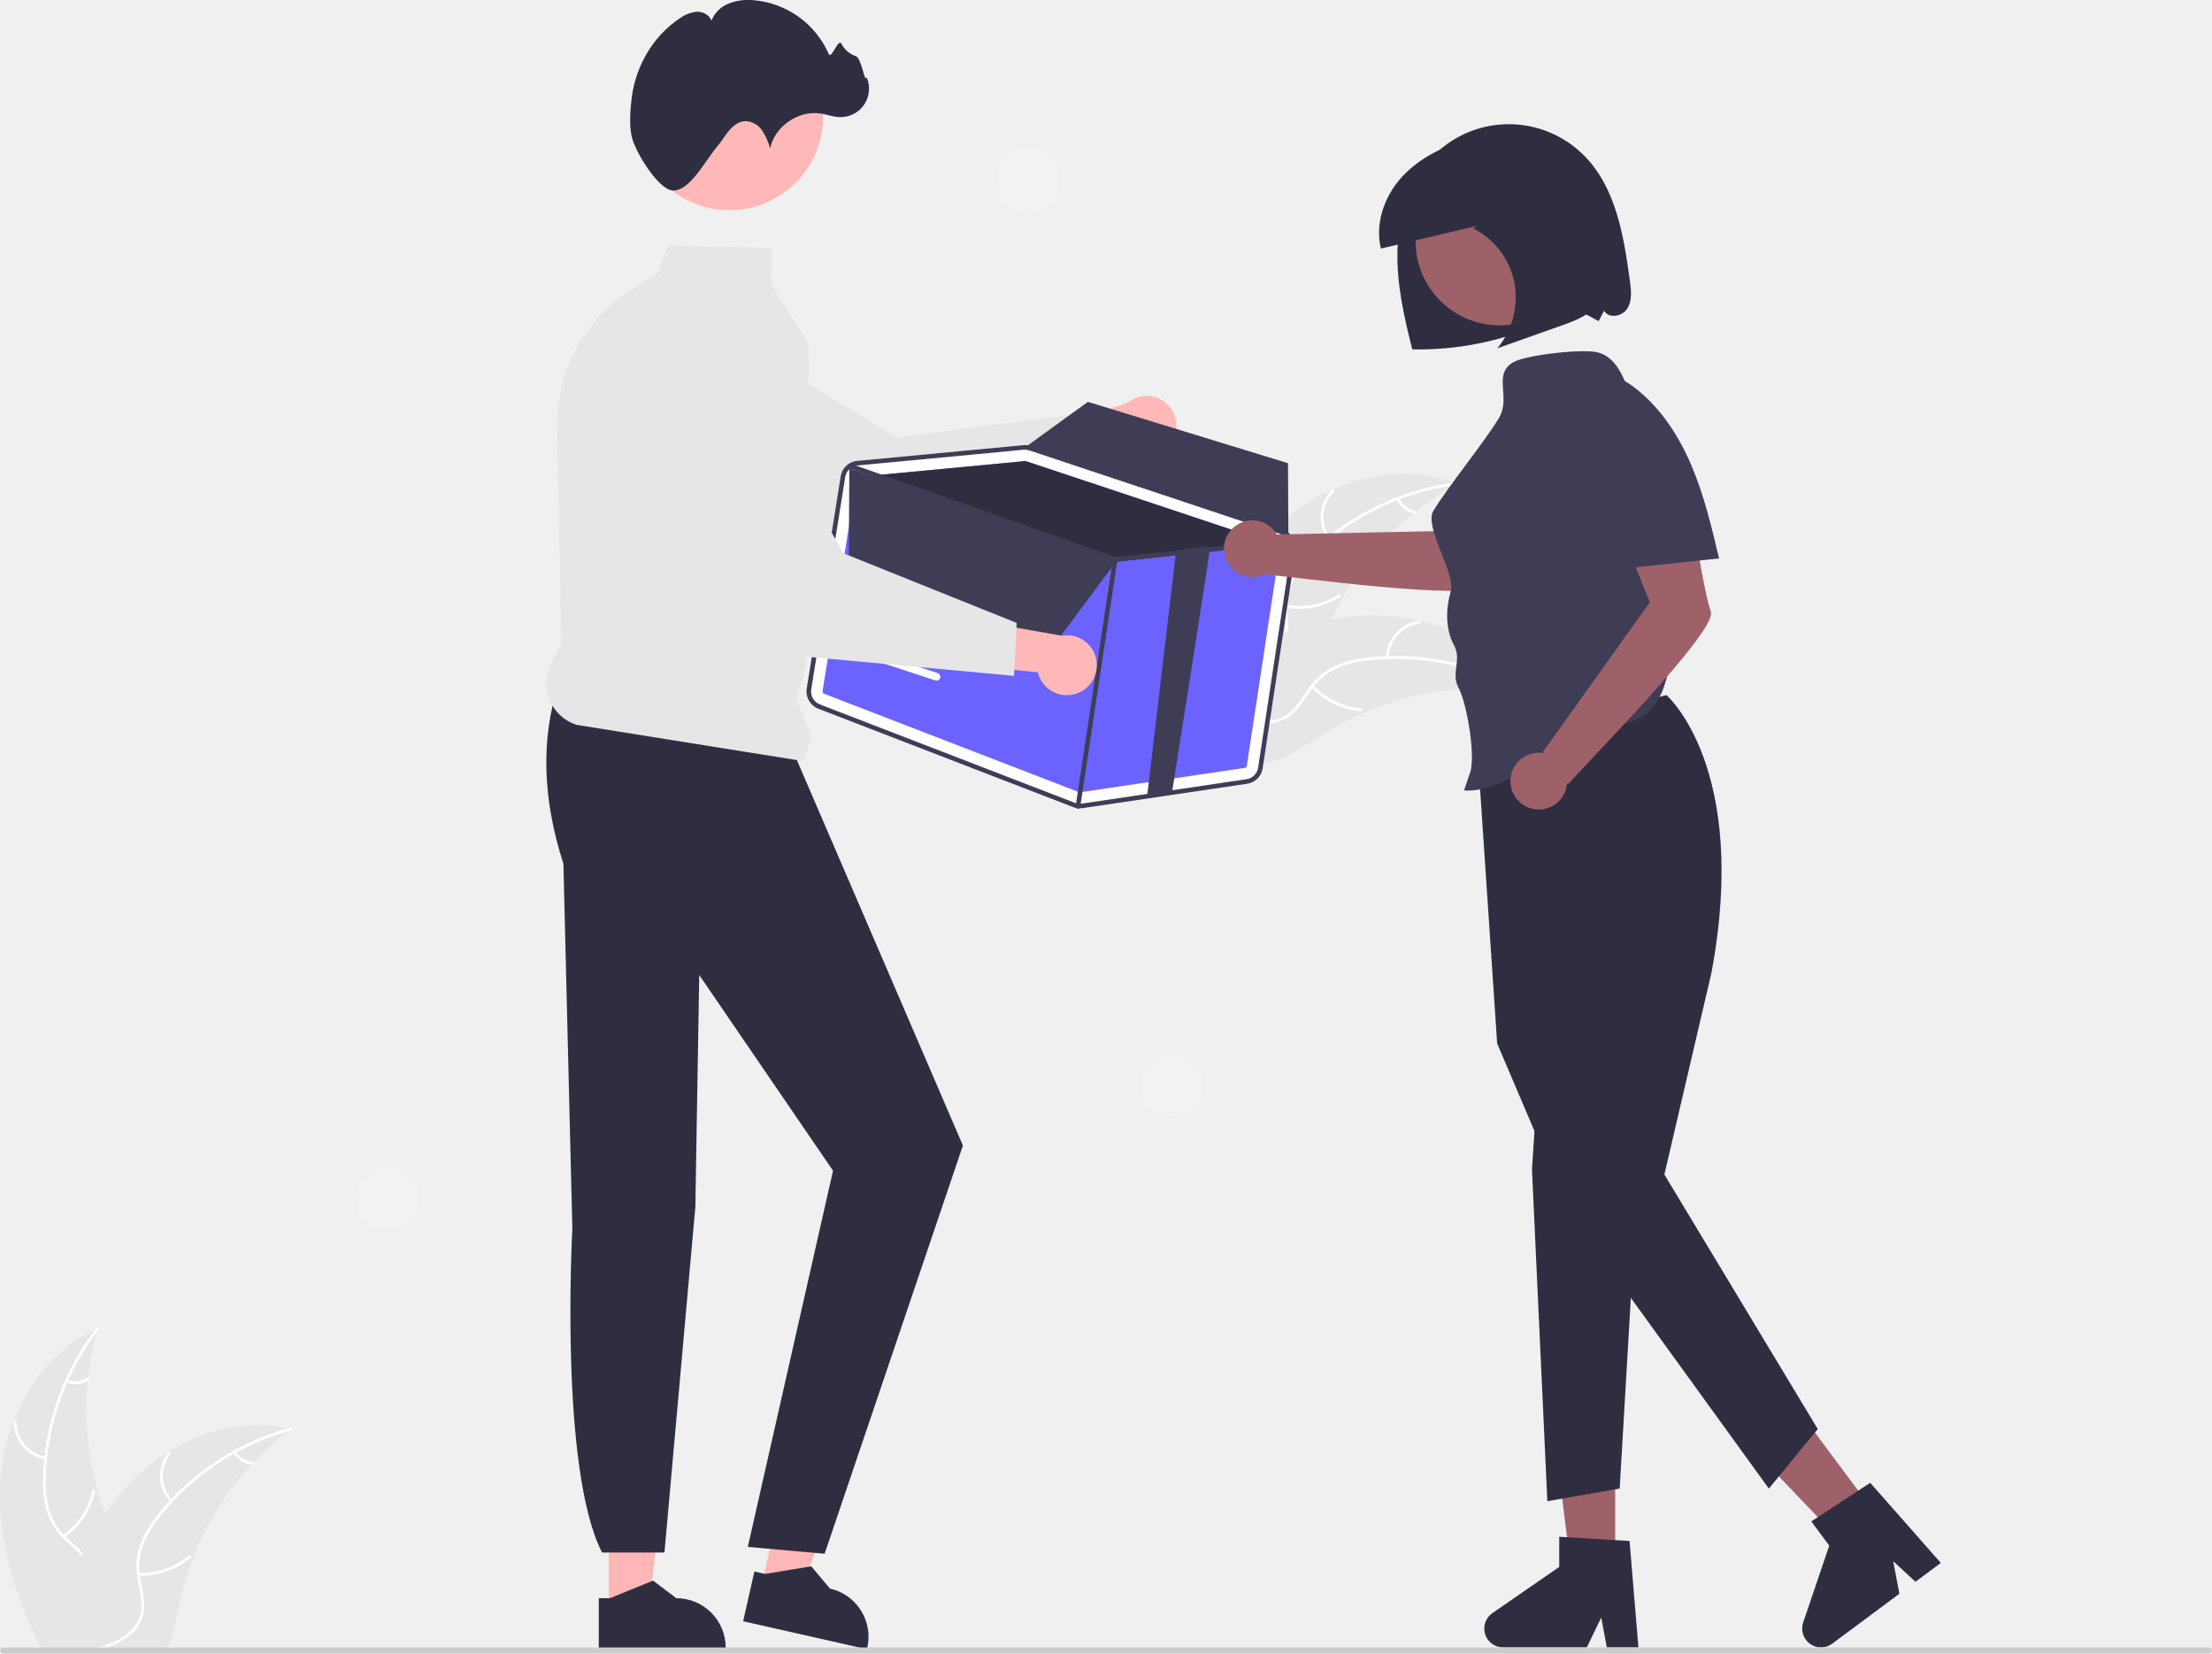
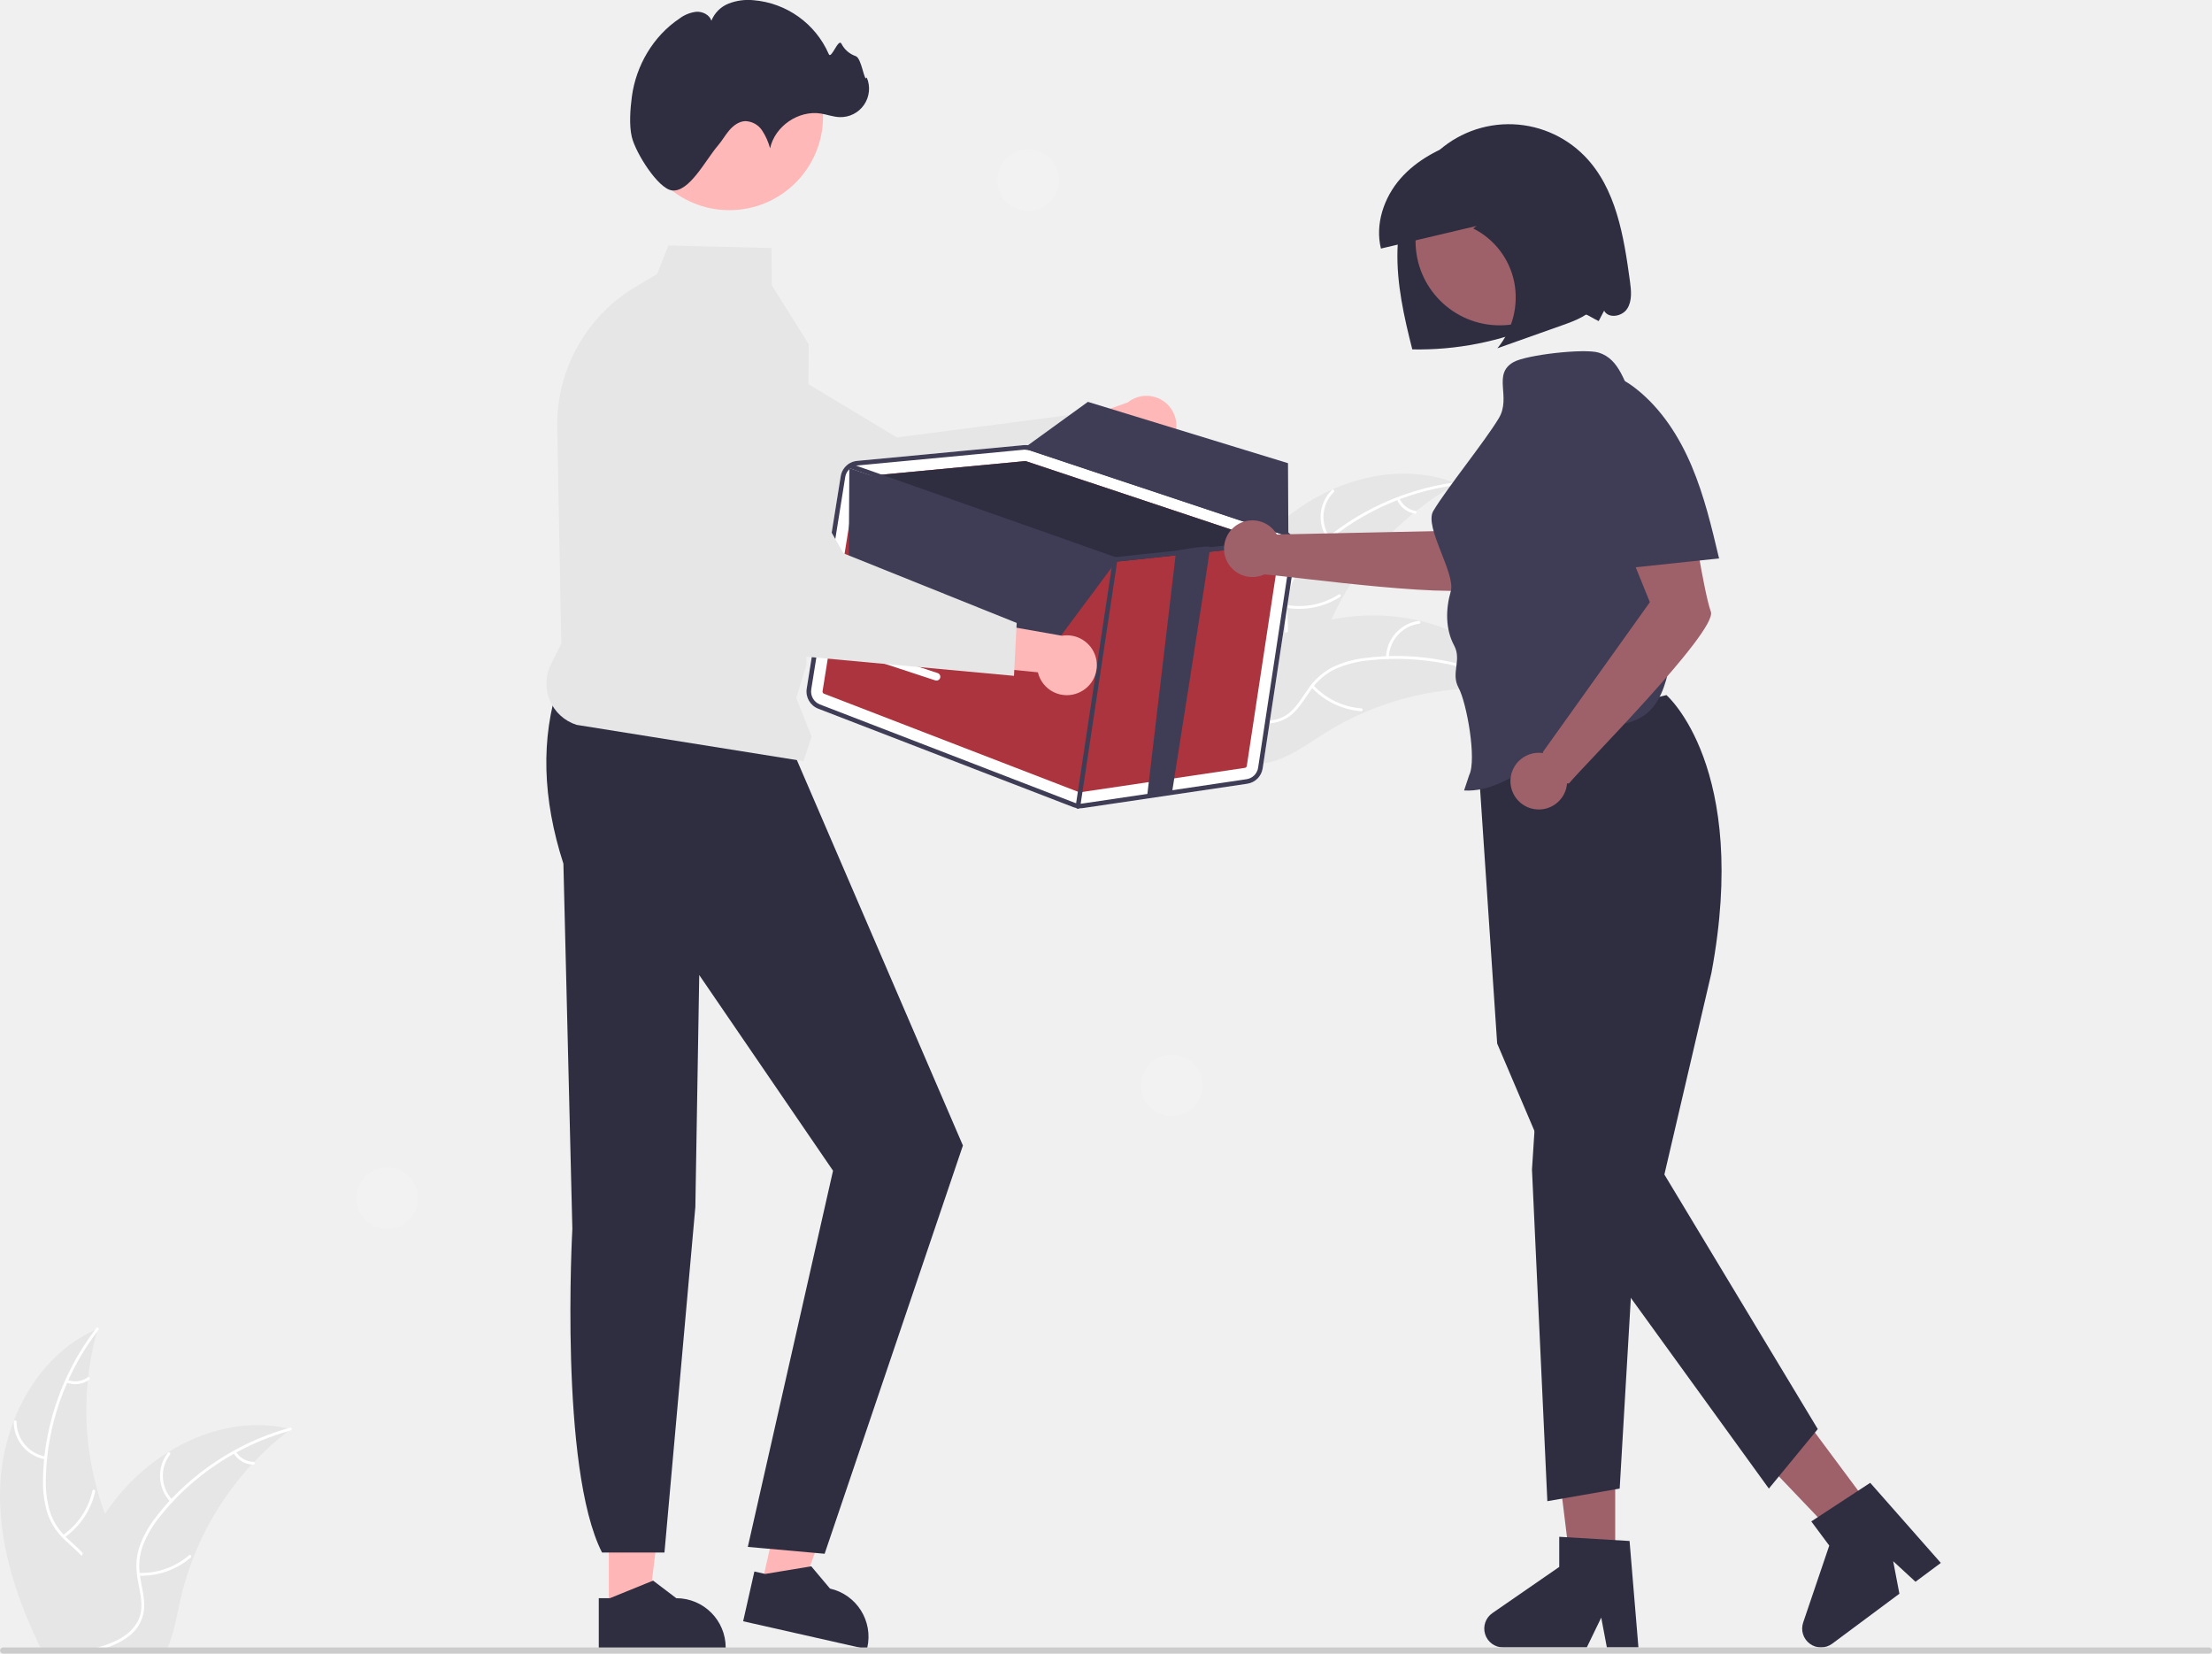
<svg xmlns="http://www.w3.org/2000/svg" data-name="Layer 1" width="862.703" height="644.786" viewBox="0 0 862.703 644.786">
  <polygon points="629.943 612.644 612.777 612.644 604.608 546.435 629.943 546.435 629.943 612.644" fill="#9e616a" />
  <path d="M807.651,769.992H795.341l-2.197-11.622-5.628,11.622H754.867A7.339,7.339,0,0,1,750.697,756.614l26.072-18.007v-11.749l27.424,1.637Z" transform="translate(-168.6484 -127.607)" fill="#2f2e41" />
  <polygon points="731.923 590.981 718.148 601.224 672.085 552.969 692.415 537.851 731.923 590.981" fill="#9e616a" />
  <path d="M925.588,737.048,915.71,744.393l-8.698-8.015,2.419,12.684-26.199,19.482a7.339,7.339,0,0,1-11.33-8.247l10.177-30.007-7.011-9.428,22.983-15.051Z" transform="translate(-168.6484 -127.607)" fill="#2f2e41" />
  <path d="M818.576,398.647s32.569,28.138,17.542,108.352l-18.345,78.597,59.829,99.256-19.077,23.208-77.78-107.433-28.185-66.114L744.652,416.843Z" transform="translate(-168.6484 -127.607)" fill="#2f2e41" />
  <polygon points="599.447 425.746 597.488 456.084 603.483 585.365 631.692 580.452 637.083 488.406 599.447 425.746" fill="#2f2e41" />
  <polygon points="237.445 628.211 252.796 628.21 260.098 569.001 237.443 569.002 237.445 628.211" fill="#ffb6b6" />
  <path d="M402.178,750.806l4.321-0,16.869-6.86,9.041,6.859H432.41A19.266,19.266,0,0,1,451.675,770.07v.626l-49.497.002Z" transform="translate(-168.6484 -127.607)" fill="#2f2e41" />
  <polygon points="296.932 618.538 311.905 621.918 332.071 565.772 309.972 560.782 296.932 618.538" fill="#ffb6b6" />
  <path d="M462.865,740.393l4.215.952,17.966-2.976,7.308,8.682.001 0a19.266,19.266,0,0,1,14.549,23.036l-.138.611L458.484,759.797Z" transform="translate(-168.6484 -127.607)" fill="#2f2e41" />
  <path d="M386.652,393.843c-7.197,21.706-6.436,45.268,1.73,70.556l3.491,142.378S386.671,700.146,403.454,733.002h24.34l12.051-134.751,1.513-90.446,52.182,76.306L460.305,730.799l29.957,2.678,53.934-159.191L477.652,419.843Z" transform="translate(-168.6484 -127.607)" fill="#2f2e41" />
  <path d="M667.346,332.015c18.617-16.777,46.309-25.212,69.537-15.805a115.466,115.466,0,0,0-51.888,59.935c-3.698,9.838-6.786,21.166-15.882,26.433-5.659,3.278-12.7,3.438-19.046,1.856-6.346-1.582-12.162-4.754-17.899-7.894l-1.632-.037C637.864,372.537,648.729,348.791,667.346,332.015Z" transform="translate(-168.6484 -127.607)" fill="#e6e6e6" />
  <path d="M736.753,316.719A98.692,98.692,0,0,0,681.847,342.65a42.5,42.5,0,0,0-8.345,10.377,24.376,24.376,0,0,0-2.818,12.516c.101,4.058.673,8.198-.214,12.21a14.925,14.925,0,0,1-7.425,9.689c-4.546,2.613-9.759,3.437-14.886,4.065-5.692.698-11.615,1.332-16.542,4.525-.597.387-1.162-.562-.566-.948,8.572-5.555,19.42-3.534,28.637-7.241,4.301-1.73,8.107-4.766,9.454-9.357,1.178-4.015.591-8.284.454-12.392a26.011,26.011,0,0,1,2.299-12.34,39.29,39.29,0,0,1,7.916-10.659,95.749,95.749,0,0,1,24.333-17.42A100.443,100.443,0,0,1,736.743,315.615c.703-.091.709,1.015.01,1.105Z" transform="translate(-168.6484 -127.607)" fill="#fff" />
  <path d="M686.447,337.791a14.807,14.807,0,0,1,1.632-19.104c.506-.499,1.305.265.798.764a13.711,13.711,0,0,0-1.482,17.774c.415.577-.536,1.14-.948.566Z" transform="translate(-168.6484 -127.607)" fill="#fff" />
  <path d="M670.362,363.491a28.539,28.539,0,0,0,20.394-4.083c.598-.385,1.164.564.566.948a29.685,29.685,0,0,1-21.23,4.206c-.701-.126-.427-1.197.27-1.071Z" transform="translate(-168.6484 -127.607)" fill="#fff" />
  <path d="M714.447,321.948a8.381,8.381,0,0,0,6.269,4.894c.702.117.427,1.188-.27,1.071a9.392,9.392,0,0,1-6.947-5.399.571.571,0,0,1,.191-.757.555.555,0,0,1,.757.191Z" transform="translate(-168.6484 -127.607)" fill="#fff" />
  <path d="M762.461,397.115c-.44-.061-.881-.122-1.328-.176a110.379,110.379,0,0,0-17.882-.908c-.462.007-.931.021-1.392.041a116.365,116.365,0,0,0-41.75,9.61,113.005,113.005,0,0,0-15.163,8.056c-6.688,4.234-13.602,9.358-21.078,11.085a19.386,19.386,0,0,1-2.362.421l-30.889-26.745c-.04-.096-.086-.185-.126-.282l-1.282-1.011c.239-.176.49-.353.729-.528.138-.102.283-.199.421-.301.094-.066.189-.133.27-.198.031-.022.063-.044.088-.059.081-.065.164-.117.239-.176q2.103-1.49,4.235-2.955c.006-.007.006-.007.019-.008a166.157,166.157,0,0,1,34.601-18.599c.367-.139.739-.285,1.12-.411a107.831,107.831,0,0,1,16.939-4.767,95.329,95.329,0,0,1,9.553-1.334,79.272,79.272,0,0,1,24.723,1.752c16.143,3.743,30.91,12.608,39.656,26.433C762.027,396.406,762.244,396.754,762.461,397.115Z" transform="translate(-168.6484 -127.607)" fill="#e6e6e6" />
  <path d="M762.052,397.446a98.692,98.692,0,0,0-59.452-12.353A42.5,42.5,0,0,0,689.69,388.354a24.376,24.376,0,0,0-9.785,8.297c-2.363,3.301-4.398,6.951-7.522,9.62a14.925,14.925,0,0,1-11.761,3.266c-5.203-.651-9.862-3.132-14.333-5.717-4.965-2.87-10.076-5.93-15.932-6.347-.71-.051-.59-1.149.119-1.098,10.189.726,17.633,8.871,27.225,11.46,4.476,1.208,9.343,1.075,13.182-1.779,3.358-2.496,5.459-6.258,7.823-9.621a26.011,26.011,0,0,1,9.265-8.469,39.29,39.29,0,0,1,12.738-3.745,95.749,95.749,0,0,1,29.917.742,100.443,100.443,0,0,1,32.085,11.596c.616.351-.045,1.237-.657.888Z" transform="translate(-168.6484 -127.607)" fill="#fff" />
  <path d="M709.199,383.983a14.807,14.807,0,0,1,12.805-14.271c.705-.093.883.997.177,1.091a13.711,13.711,0,0,0-11.884,13.299c-.016.711-1.114.588-1.098-.119Z" transform="translate(-168.6484 -127.607)" fill="#fff" />
  <path d="M680.883,394.819a28.539,28.539,0,0,0,18.742,9.018c.709.053.59,1.151-.119,1.098a29.685,29.685,0,0,1-19.483-9.424c-.484-.523.38-1.212.861-.692Z" transform="translate(-168.6484 -127.607)" fill="#fff" />
  <path d="M741.094,388.191a8.381,8.381,0,0,0,2.058,7.682c.49.516-.374,1.205-.861.692a9.392,9.392,0,0,1-2.296-8.493.571.571,0,0,1,.609-.49.555.555,0,0,1,.49.609Z" transform="translate(-168.6484 -127.607)" fill="#fff" />
  <path d="M219.922,754.743c-1.45,5.44-5.26,9.97-9.86,13.27-.75.54-1.52,1.04-2.3,1.51-.24.14-.48.29-.73.42q-.405.24-.81.45h-21.63c-.39-.79-.77-1.59-1.15-2.38-9.27-19.48-15.78-40.5-14.67-61.91a79.254,79.254,0,0,1,5.17-24.25c5.94-15.47,16.78-28.86,31.69-35.6.37-.17.76-.34,1.14-.5-.12.43-.24.85-.36,1.28a110.785,110.785,0,0,0-3.38,17.59c-.06.46-.11.92-.15,1.39a116.054,116.054,0,0,0,3.72,42.69c.01.03.02.07.03.1q1.275,4.605,2.96,9.07c.88,2.35,1.83,4.67,2.87,6.95C216.802,734.393,222.622,744.593,219.922,754.743Z" transform="translate(-168.6484 -127.607)" fill="#e6e6e6" />
  <path d="M207.042,646.203c-.21.28-.42.55-.63.83a98.129,98.129,0,0,0-11.12,18.76c-.16.33-.31.66-.44,1a97.814,97.814,0,0,0-7.82,29.24,1.49,1.49,0,0,0-.02.21c-.25,2.36-.4,4.74-.46,7.12a42.48,42.48,0,0,0,1.43,13.24,23.769,23.769,0,0,0,5.46,9.42c.25.27.5.54.77.8.2.21.42.42.63.62,2.02,1.93,4.23,3.72,6.13,5.79a21.432,21.432,0,0,1,2.35,3,14.904,14.904,0,0,1,1.6,12.1c-1.36,5.06-4.47,9.33-7.65,13.4-1.59,2.04-3.23,4.1-4.65,6.28-.52.78-1,1.57-1.44,2.38h-1.26c.42-.81.88-1.6,1.38-2.38,3.65-5.75,8.84-10.69,11.53-17.02,1.82-4.27,2.37-9.11.07-13.3a17.682,17.682,0,0,0-2.43-3.38c-1.83-2.07-4.02-3.84-6.01-5.71-.5-.47-.99-.95-1.46-1.45a24.964,24.964,0,0,1-5.64-8.9,39.23,39.23,0,0,1-1.94-13.13c0-2.84.15-5.7.43-8.54.03-.36.07-.73.11-1.1a100.767,100.767,0,0,1,19.67-49.23c.2-.28.41-.55.62-.82C206.682,644.873,207.472,645.653,207.042,646.203Z" transform="translate(-168.6484 -127.607)" fill="#fff" />
  <path d="M186.365,696.678a14.807,14.807,0,0,1-12.354-14.663.553.553,0,0,1,1.105-.024,13.711,13.711,0,0,0,11.52,13.616c.701.114.427,1.185-.27,1.071Z" transform="translate(-168.6484 -127.607)" fill="#fff" />
  <path d="M193.164,726.224a28.539,28.539,0,0,0,11.533-17.308c.151-.695,1.222-.424,1.071.27a29.685,29.685,0,0,1-12.038,17.986c-.585.406-1.148-.544-.566-.948Z" transform="translate(-168.6484 -127.607)" fill="#fff" />
  <path d="M194.961,665.676a8.381,8.381,0,0,0,7.893-.972c.579-.414,1.142.538.566.948a9.392,9.392,0,0,1-8.73,1.094.571.571,0,0,1-.4-.671.555.555,0,0,1,.671-.4Z" transform="translate(-168.6484 -127.607)" fill="#fff" />
  <path d="M282.062,684.873c-.35.27-.71.54-1.06.82a110.362,110.362,0,0,0-13.29,12c-.32.33-.64.67-.95,1.01l-.01.01a116.347,116.347,0,0,0-22.66,36.14l-.03.09c-.01.03-.02.05-.03.08a114.443,114.443,0,0,0-5.03,16.42c-1.22,5.46-2.22,11.31-4.13,16.57-.29.81-.61,1.61-.95,2.38h-44.46c.15-.79.31-1.59.47-2.38a160.302,160.302,0,0,1,10.54-33.7c.16-.36.32-.72.5-1.08a108.305,108.305,0,0,1,8.61-15.35.01.01,0,0,1,.01-.01,94.956,94.956,0,0,1,5.8-7.69,79.119,79.119,0,0,1,18.72-16.24c.04-.03.09-.05.13-.08,14.04-8.71,30.68-12.86,46.59-9.27h.01C281.252,684.683,281.652,684.773,282.062,684.873Z" transform="translate(-168.6484 -127.607)" fill="#e6e6e6" />
  <path d="M282.012,685.403c-.34.09-.68.19-1.01.29a98.589,98.589,0,0,0-20.17,8.27c-.32.17-.64.35-.96.53a98.255,98.255,0,0,0-23.79,18.59.035.035,0,0,0-.01.02c-.08.08-.17.17-.24.25-1.6,1.72-3.14,3.51-4.6,5.35a42.769,42.769,0,0,0-6.82,11.43,23.674,23.674,0,0,0-1.31,10.81c.03.37.08.73.13,1.1.04.29.08.58.13.88.66,4.01,1.8,8.03,1.48,12.12a14.909,14.909,0,0,1-6.01,10.63,23.794,23.794,0,0,1-3.68,2.34,36.852,36.852,0,0,1-5.77,2.38h-3.93c.53-.15,1.05-.3,1.58-.45a48.212,48.212,0,0,0,5.53-1.93,26.912,26.912,0,0,0,3-1.48c4.02-2.31,7.37-5.85,8.07-10.58.61-4.14-.57-8.28-1.27-12.33-.12-.7-.23-1.39-.29-2.08a24.439,24.439,0,0,1,.85-10.46,39.062,39.062,0,0,1,6.36-11.66,83.355,83.355,0,0,1,5.48-6.55q.36-.405.75-.81a100.901,100.901,0,0,1,24.21-18.73h.01a99.288,99.288,0,0,1,21.1-8.74h.01c.33-.1.67-.2,1-.29C282.532,684.123,282.692,685.213,282.012,685.403Z" transform="translate(-168.6484 -127.607)" fill="#fff" />
  <path d="M235.116,713.252a14.807,14.807,0,0,1-1.036-19.145c.432-.564,1.329.081.896.646A13.711,13.711,0,0,0,235.977,712.56c.491.514-.372,1.203-.861.692Z" transform="translate(-168.6484 -127.607)" fill="#fff" />
  <path d="M222.755,740.937a28.539,28.539,0,0,0,19.629-6.876c.539-.464,1.231.397.692.861a29.685,29.685,0,0,1-20.441,7.113c-.712-.028-.589-1.126.119-1.098Z" transform="translate(-168.6484 -127.607)" fill="#fff" />
  <path d="M260.644,693.674a8.381,8.381,0,0,0,6.888,3.977c.712.019.588,1.117-.119,1.098a9.392,9.392,0,0,1-7.629-4.382.571.571,0,0,1,.084-.776.555.555,0,0,1,.776.084Z" transform="translate(-168.6484 -127.607)" fill="#fff" />
  <path d="M625.031,300.737a11.599,11.599,0,0,1-17.767.838l-37.8,16.44,3.682-21.102,35.331-12.377a11.662,11.662,0,0,1,16.554,16.201Z" transform="translate(-168.6484 -127.607)" fill="#ffb8b8" />
  <path d="M599.806,307.325l-87.798,39.108-.188-.067-100.067-35.659a32.96,32.96,0,0,1-14.782-42.756h0a32.924,32.924,0,0,1,46.987-14.637l74.469,44.859,72.211-9.359Z" transform="translate(-168.6484 -127.607)" fill="#e6e6e6" />
  <path d="M1031.352,771.203a1.187,1.187,0,0,1-1.19,1.19h-860.29a1.19,1.19,0,0,1,0-2.38h860.29A1.187,1.187,0,0,1,1031.352,771.203Z" transform="translate(-168.6484 -127.607)" fill="#ccc" />
  <path d="M481.992,424.404l-88.506-14.157a16.893,16.893,0,0,1-9.956-23.646l4.014-8.028-1.559-84.347A62.482,62.482,0,0,1,416.322,239.572l8.631-5.161,4.362-11.077,40.22.981.117,14.527,14.404,22.968-0.0.095-.904,125.014-3.97,12.901,6.002,15.006Z" transform="translate(-168.6484 -127.607)" fill="#e6e6e6" />
  <circle cx="284.459" cy="45.41" r="36.544" fill="#ffb8b8" />
  <path d="M415.054,180.984c-1.09-4.592-.59-11.053.026-15.677,1.615-12.121,8.346-23.645,18.573-30.47a13.38,13.38,0,0,1,6.665-2.648c2.419-.101,5.042,1.194,5.785,3.499a11.993,11.993,0,0,1,6.766-6.709,21.136,21.136,0,0,1,9.631-1.297,35.197,35.197,0,0,1,29.363,20.989c.976,2.319,3.702-6.246,4.939-4.055a9.741,9.741,0,0,0,5.524,4.853c2.423.676,3.408,10.66,4.361,8.332a11.098,11.098,0,0,1-10.611,15.475c-2.466-.092-4.825-.999-7.262-1.39-8.715-1.396-17.96,4.923-19.823,13.551a23.987,23.987,0,0,0-3.156-7.021,8.119,8.119,0,0,0-6.513-3.579c-2.48.093-4.659,1.714-6.268,3.603s-2.817,4.093-4.438,5.972c-4.755,5.513-11.187,18.37-17.965,17.432C425.303,201.103,416.542,187.253,415.054,180.984Z" transform="translate(-168.6484 -127.607)" fill="#2f2e41" />
  <path d="M674.012,342.148a7.133,7.133,0,0,0-4.807-7.854l-98.413-32.777a7.132,7.132,0,0,0-2.933-.337l-24.667,2.333-14.154,1.343-26.119,2.468a7.155,7.155,0,0,0-6.384,5.99l-13.261,82.838a7.186,7.186,0,0,0,4.484,7.796l99.44,38.384a6.947,6.947,0,0,0,1.446.388,7.136,7.136,0,0,0,2.176.016l64.255-9.523a7.121,7.121,0,0,0,6.023-5.999Z" transform="translate(-168.6484 -127.607)" fill="#fff" />
-   <path d="M490.013,398.11l99.44,38.382a.897.897,0,0,0,.457.054l64.247-9.522a.883.883,0,0,0,.755-.752l12.92-85.067a.905.905,0,0,0-.599-.982l-.662-.224-97.758-32.546a.678.678,0,0,0-.137-.033.887.887,0,0,0-.23-.012l-60.164,5.693-4.774.448a.903.903,0,0,0-.795.748l-13.259,82.834A.897.897,0,0,0,490.013,398.11Z" transform="translate(-168.6484 -127.607)" fill="#6c63ff" />
+   <path d="M490.013,398.11l99.44,38.382a.897.897,0,0,0,.457.054l64.247-9.522a.883.883,0,0,0,.755-.752l12.92-85.067a.905.905,0,0,0-.599-.982l-.662-.224-97.758-32.546a.678.678,0,0,0-.137-.033.887.887,0,0,0-.23-.012l-60.164,5.693-4.774.448a.903.903,0,0,0-.795.748l-13.259,82.834A.897.897,0,0,0,490.013,398.11Z" transform="translate(-168.6484 -127.607)" fill="#AC343E" />
  <path d="M508.282,313.102l60.164-5.693a.887.887,0,0,1,.23.012.678.678,0,0,1,.137.033l97.758,32.546-25.787,2.73-9.65,1.017-27.46,2.901a1.939,1.939,0,0,1-.241-.003c-.049-.015-.098-.029-.156-.045Z" transform="translate(-168.6484 -127.607)" fill="#2f2e41" />
  <path d="M487.758,403.952l99.44,38.382a6.722,6.722,0,0,0,1.45.38,7.224,7.224,0,0,0,2.177.027l64.247-9.522a7.135,7.135,0,0,0,6.028-6.004l12.91-85.068a7.19,7.19,0,0,0-.418-3.717c-.065-.157-.131-.314-.207-.462a6.99,6.99,0,0,0-2.264-2.698,7.138,7.138,0,0,0-1.916-.977l-.117-.041-98.292-32.738a8.955,8.955,0,0,0-1.227-.298,7.086,7.086,0,0,0-1.715-.033l-24.663,2.325-14.153,1.35L502.917,307.326a7.092,7.092,0,0,0-3.019.997,1.329,1.329,0,0,0-.202.121,1.192,1.192,0,0,0-.13.098,7.148,7.148,0,0,0-3.027,4.764l-13.27,82.843A7.194,7.194,0,0,0,487.758,403.952Zm10.542-90.357a5.3,5.3,0,0,1,1.27-2.671,4.651,4.651,0,0,1,.676-.659,5.317,5.317,0,0,1,2.324-1.084,4.059,4.059,0,0,1,.509-.072l43.985-4.155,20.965-1.995c.142-.017.273-.014.404-.022a5.007,5.007,0,0,1,.948.07,4.145,4.145,0,0,1,.845.201l98.408,32.779c.078.028.146.054.223.082a5.218,5.218,0,0,1,2.273,1.654,5.259,5.259,0,0,1,1.121,4.145l-12.921,85.077a5.349,5.349,0,0,1-4.509,4.502l-64.257,9.521a5.413,5.413,0,0,1-2.723-.31l-99.441-38.372a5.402,5.402,0,0,1-3.359-5.846Z" transform="translate(-168.6484 -127.607)" fill="#3f3d56" />
  <path d="M499.352,308.994a.877.877,0,0,1,.268-.386,1.051,1.051,0,0,1,.129-.088c.042-.016.084-.042.126-.058a.873.873,0,0,1,.624-.011l2.07.73,101.116,35.669,23.665-2.5,13.243-1.397,28.029-2.967,2.506-.263.487-.054a.904.904,0,0,1,.952.654.739.739,0,0,1,.026.143.893.893,0,0,1-.55.922.988.988,0,0,1-.248.067l-3.409.357-27.603,2.918-9.65,1.017-27.46,2.901a1.939,1.939,0,0,1-.241-.003c-.049-.015-.098-.029-.156-.045L500.245,310.265l-.35-.124a.67.67,0,0,1-.219-.121A.91.91,0,0,1,499.352,308.994Z" transform="translate(-168.6484 -127.607)" fill="#3f3d56" />
  <path d="M588.919,442.975a.894.894,0,0,1-.743-1.016l14.517-96.334a.894.894,0,0,1,1.017-.751l.008.001a.894.894,0,0,1,.743,1.016l-14.517,96.334a.894.894,0,0,1-1.017.751Z" transform="translate(-168.6484 -127.607)" fill="#3f3d56" />
  <path d="M625.716,436.863l-9.655,1.019,11.293-95.535s12.895-2.335,13.24-1.398C640.806,341.508,625.808,436.251,625.716,436.863Z" transform="translate(-168.6484 -127.607)" fill="#3f3d56" />
  <polygon points="331.25 182.533 330.99 226.1 408.116 255.488 435.813 218.284 331.25 182.533" fill="#3f3d56" />
  <path d="M671.131,337.725a5.301,5.301,0,0,0-2.497-1.737l-98.406-32.778a5.106,5.106,0,0,0-.848-.207,5.009,5.009,0,0,0-.951-.071l.16-.997.985-.713,23.368-16.919,78.041,23.917.135,27.052Z" transform="translate(-168.6484 -127.607)" fill="#3f3d56" />
  <path d="M503.829,380.08a1.513,1.513,0,0,1,.326.068l30.194,9.917a1.5,1.5,0,0,1-.936,2.851l-30.194-9.917a1.5,1.5,0,0,1,.61-2.919Z" transform="translate(-168.6484 -127.607)" fill="#fff" />
  <circle cx="457.003" cy="423.236" r="12" fill="#f2f2f2" />
  <circle cx="151.003" cy="467.236" r="12" fill="#f2f2f2" />
  <circle cx="401.003" cy="70.236" r="12" fill="#f2f2f2" />
  <path d="M589.34,397.729A11.599,11.599,0,0,1,573.433,389.771L532.421,385.628l13.53-16.606,36.871,6.481a11.662,11.662,0,0,1,6.518,22.226Z" transform="translate(-168.6484 -127.607)" fill="#ffb8b8" />
  <path d="M564.115,391.141l-95.708-8.818-.131-.151L398.425,302.135a32.96,32.96,0,0,1,8.013-44.523h0a32.924,32.924,0,0,1,48.144,10.209l43.022,75.544,67.565,27.147Z" transform="translate(-168.6484 -127.607)" fill="#e6e6e6" />
  <path d="M804.339,237.224c-2.377-17.434-5.358-36.152-17.654-48.737a41.35,41.35,0,0,0-59.744.618c-8.951,9.549-12.904,22.957-13.265,36.04s2.552,26.021,5.784,38.703a119.29,119.29,0,0,0,49.786-9.799c3.926-1.704,7.789-3.631,11.937-4.686,4.148-1.056,7.105,1.601,10.963,3.453l2.118-4.055c1.734,3.227,7.102,2.27,9.05-.832C805.26,244.826,804.834,240.853,804.339,237.224Z" transform="translate(-168.6484 -127.607)" fill="#2f2e41" />
  <path d="M736.532,334.532l-69.876,1.494a11.055,11.055,0,1,0-4.94,15.574c9.268.527,81.772,10.817,86.097,4.185,4.39-6.731,27.824-30.486,27.824-30.486l-18.013-25.644Z" transform="translate(-168.6484 -127.607)" fill="#9e616a" />
  <circle cx="584.911" cy="94.035" r="32.83" fill="#9e616a" />
-   <path d="M599.361,299.184" transform="translate(-168.6484 -127.607)" fill="#6c63ff" />
+   <path d="M599.361,299.184" transform="translate(-168.6484 -127.607)" fill="#AC343E" />
  <path d="M806.142,284.811c-3.869-7.7-5.749-17.212-13.997-19.708-5.57-1.686-28.097.84-33.173,3.686-8.444,4.733-.792,13.602-5.773,21.902-5.415,9.023-20.132,27.13-25.547,36.152-3.723,6.203,8.817,24.409,6.804,31.358-2.013,6.948-2.11,14.747,1.32,21.117,3.069,5.701-1.371,10.745,1.715,16.437,3.21,5.92,7.148,28.053,4.161,34.088l-2,6c19.847,1.166,36.535-22.544,56.258-25.042,4.899-.62,9.986-1.431,14.023-4.274,5.946-4.189,8.297-11.789,9.766-18.913A159.326,159.326,0,0,0,806.142,284.811Z" transform="translate(-168.6484 -127.607)" fill="#3f3d56" />
  <path d="M835.898,366.112c-2.764-7.546-7.769-40.537-7.769-40.537l-31.324-.918,15.314,37.772-41.79,58.503s.077.129.218.358a11.052,11.052,0,1,0,9.27,11.745.763.763,0,0,0,.958-.164C785.425,427.035,838.662,373.658,835.898,366.112Z" transform="translate(-168.6484 -127.607)" fill="#9e616a" />
  <path d="M839.083,345.277c-2.875-12.135-5.772-24.335-10.619-35.826s-11.787-22.343-21.547-30.105c-3.12-2.482-6.609-4.672-10.521-5.444-3.911-.772-8.32.092-11.067,2.981-4.396,4.624-3.073,12.045-1.461,18.218Q791,322.402,798.131,349.703q20.594-2.183,41.188-4.366Z" transform="translate(-168.6484 -127.607)" fill="#3f3d56" />
  <path d="M793.787,226.196c-1.209-7.942-2.472-15.95-5.312-23.429-2.84-7.478-7.419-14.482-13.986-18.719-10.399-6.707-23.862-5.414-35.521-1.555-9.016,2.984-17.818,7.519-24.176,14.809-6.358,7.291-9.93,17.694-7.564,27.227q18.655-4.407,37.309-8.815l-1.361.962a30.038,30.038,0,0,1,16.031,20.893,31.122,31.122,0,0,1-6.566,25.848q12.722-4.513,25.445-9.026c5.235-1.857,10.838-3.997,13.943-8.76C795.627,240.107,794.791,232.787,793.787,226.196Z" transform="translate(-168.6484 -127.607)" fill="#2f2e41" />
</svg>
